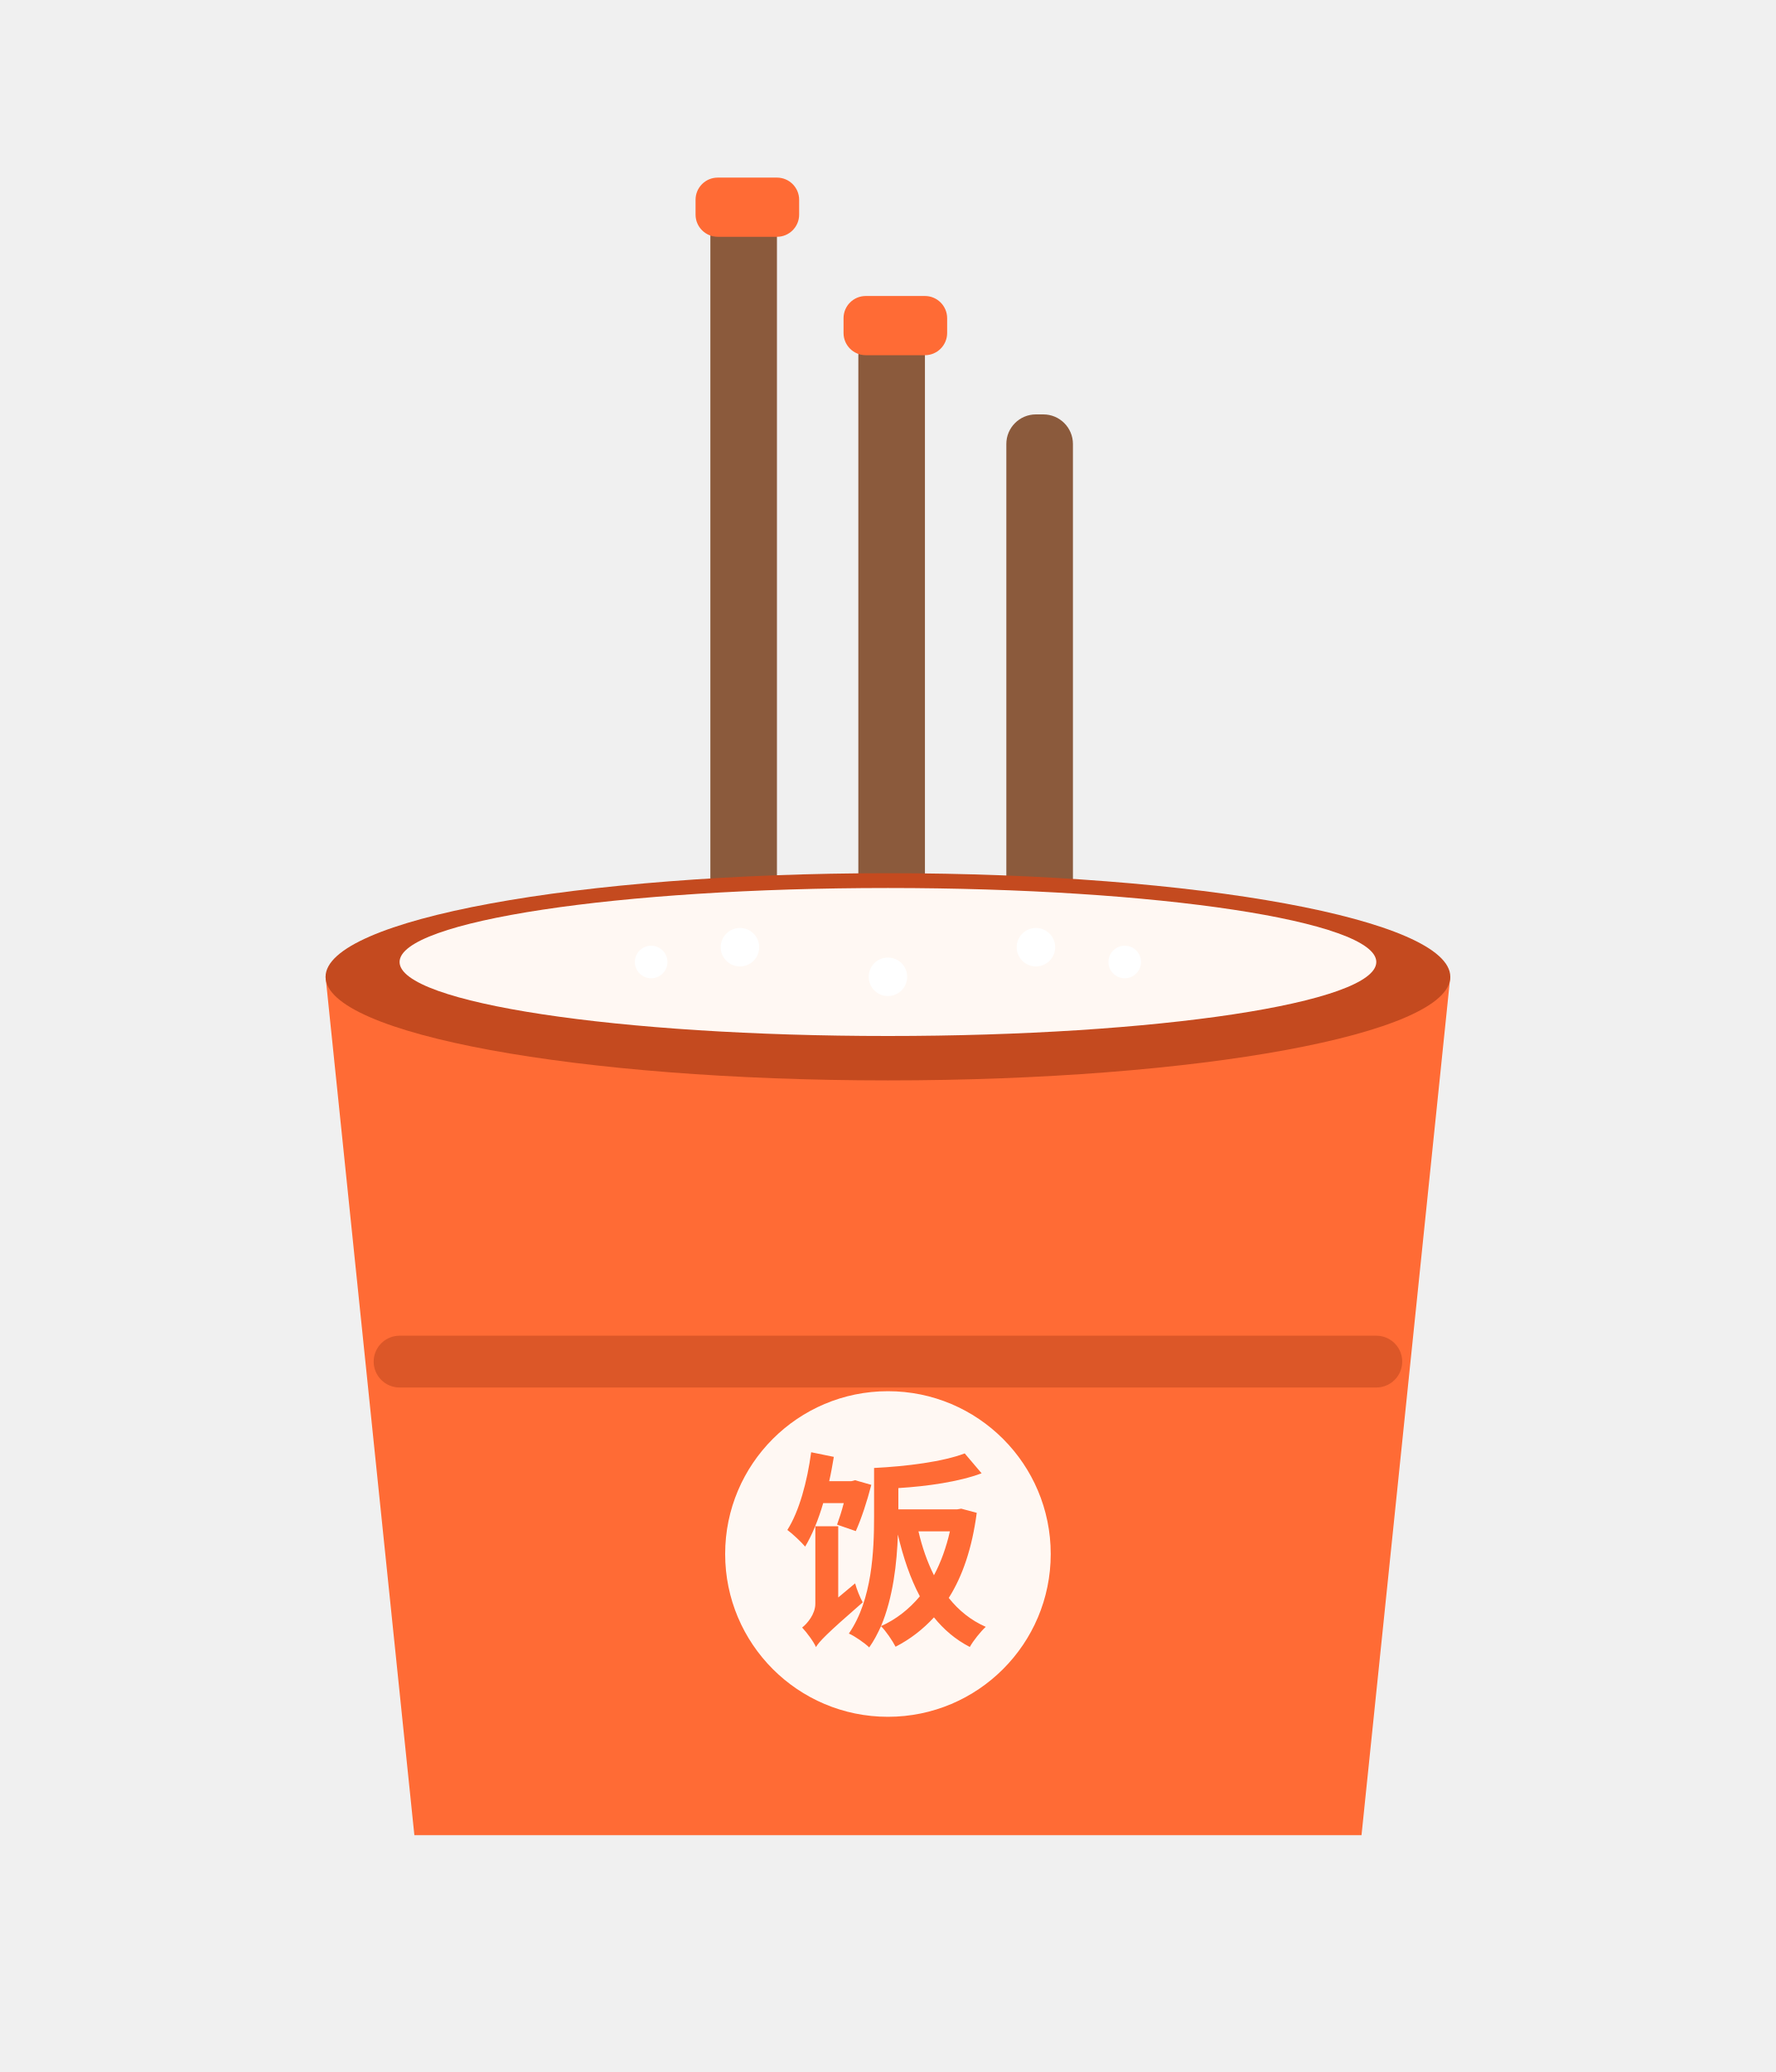
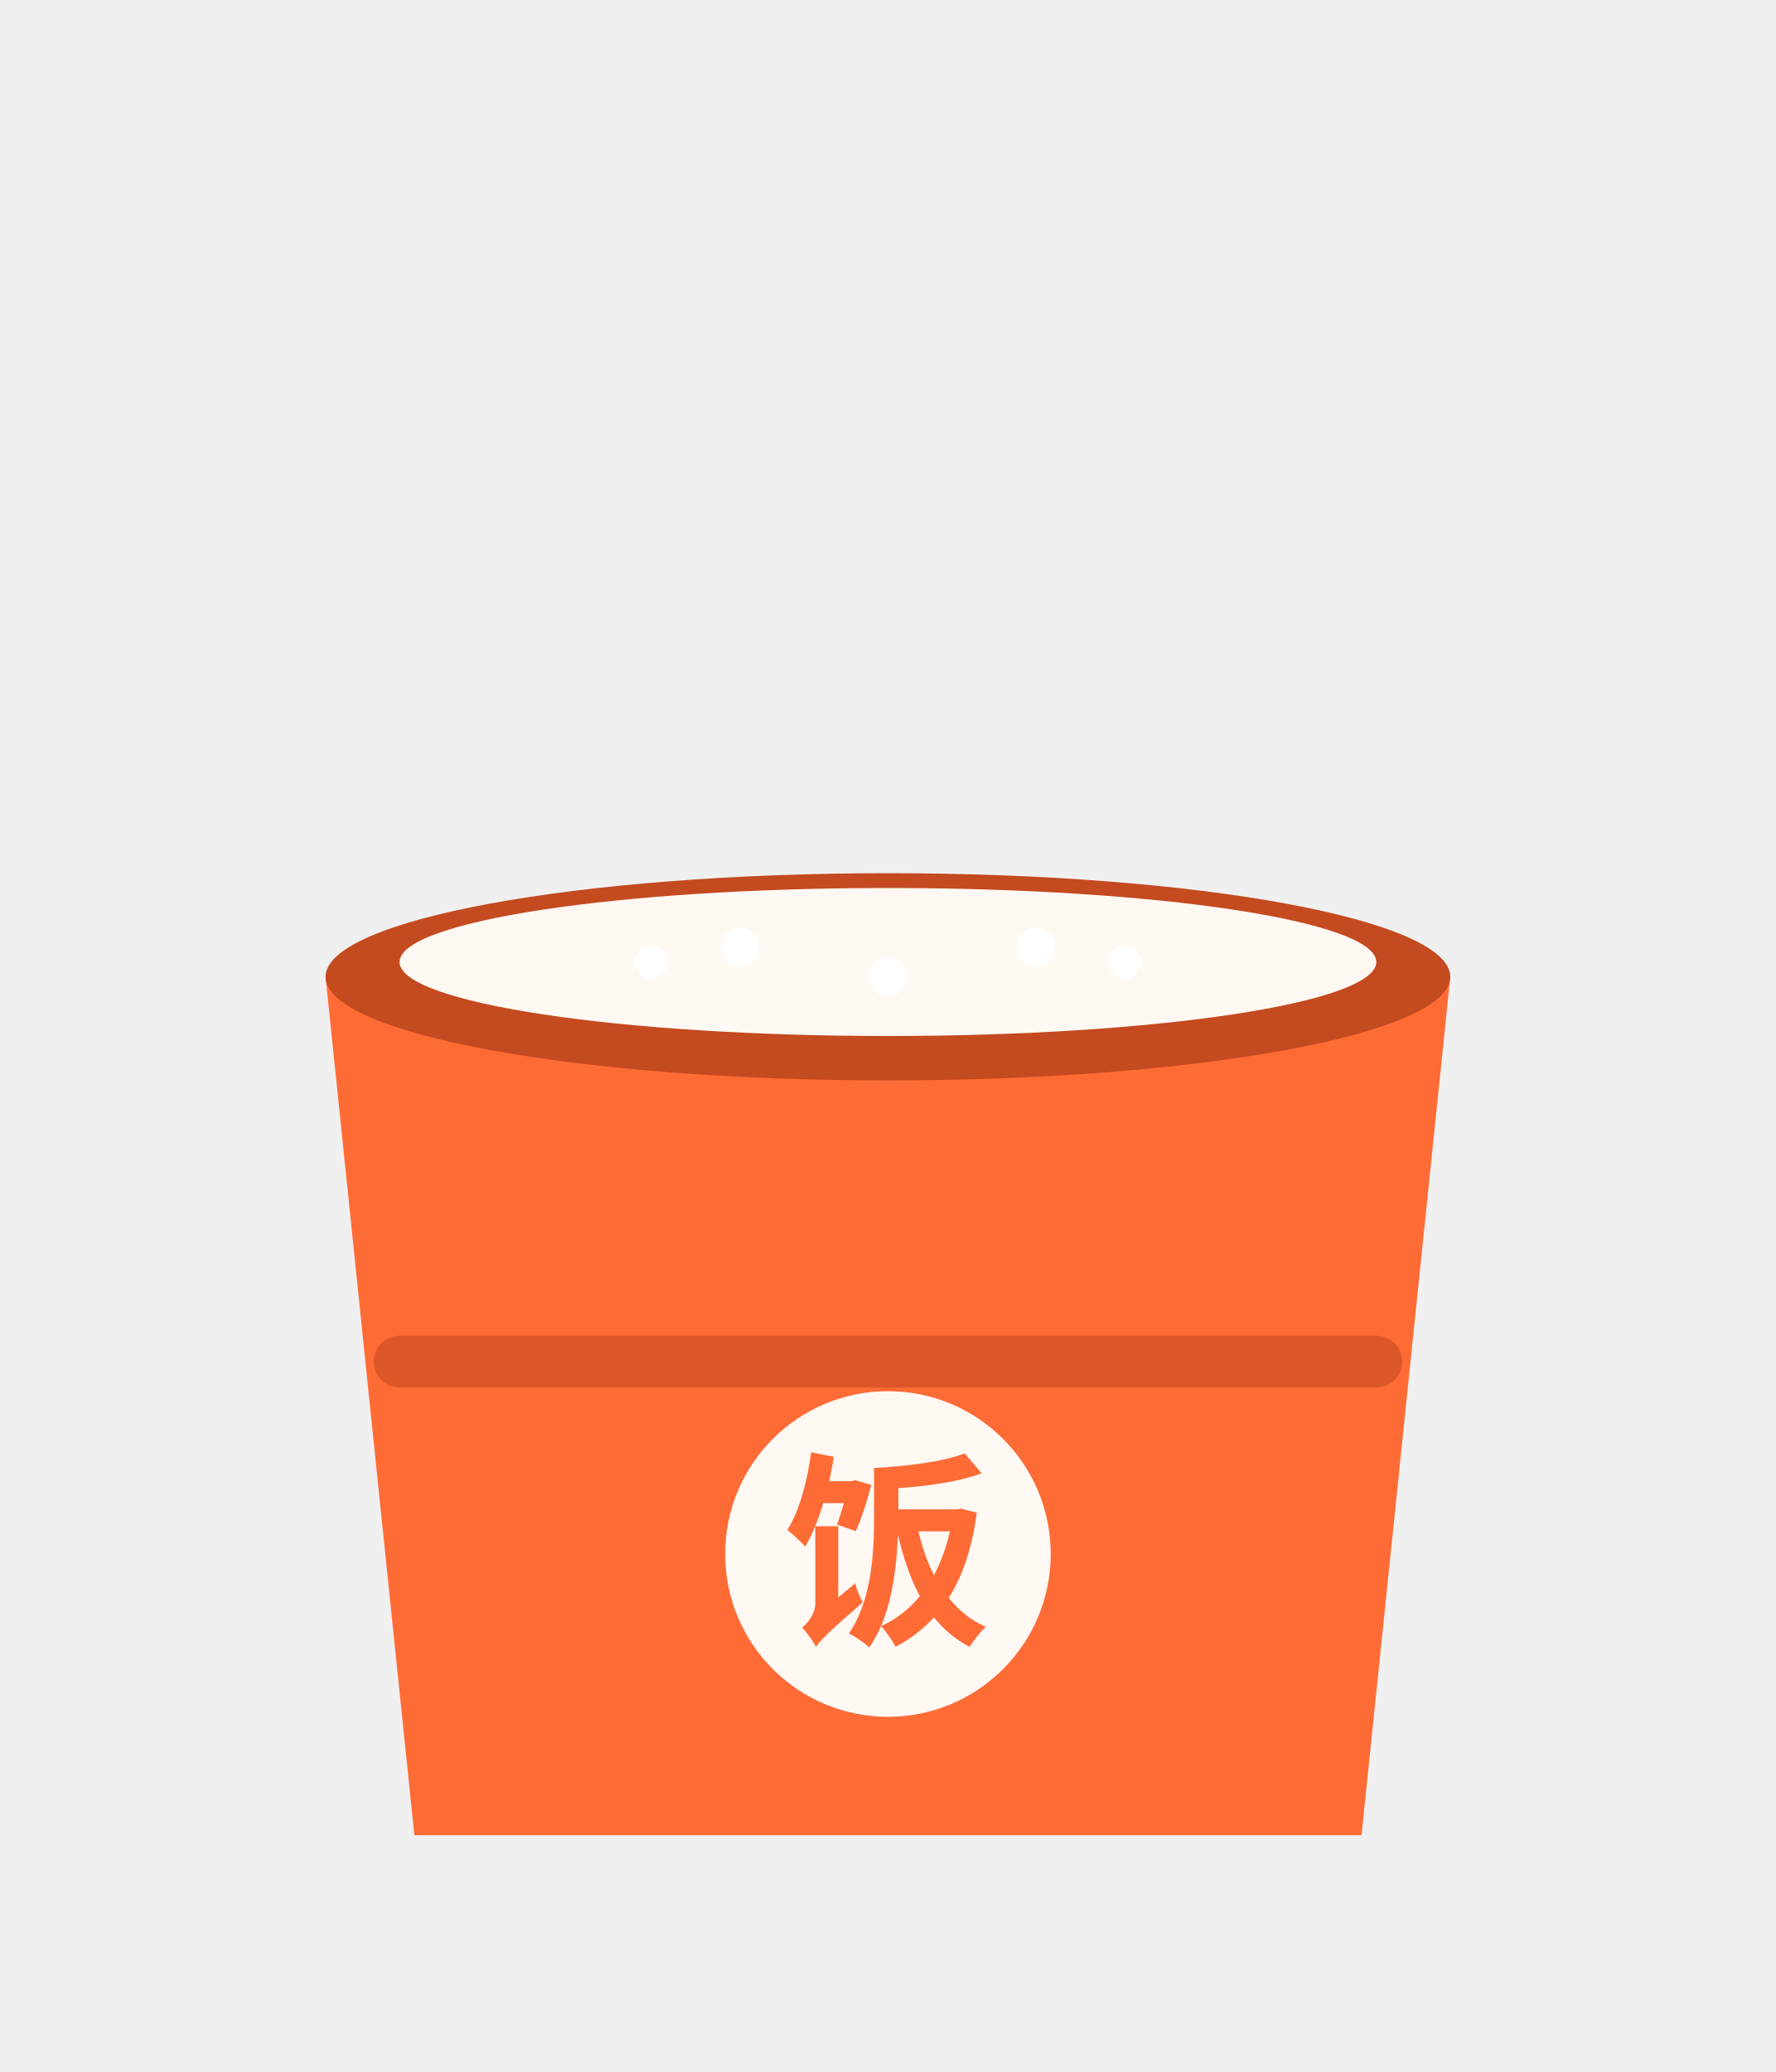
<svg xmlns="http://www.w3.org/2000/svg" viewBox="0 0 120 140" fill="none">
-   <rect x="48" y="14" width="4.5" height="52" rx="2" fill="#8B5A3C" />
-   <rect x="47" y="12" width="7" height="4" rx="1.5" fill="#FF6B35" />
-   <rect x="58" y="22" width="4.5" height="44" rx="2" fill="#8B5A3C" />
-   <rect x="57" y="20" width="7" height="4" rx="1.5" fill="#FF6B35" />
-   <rect x="68" y="28" width="4.5" height="38" rx="2" fill="#8B5A3C" />
  <path d="M 22 66 L 98 66 L 92 124 L 28 124 Z" fill="#FF6B35" />
  <ellipse cx="60" cy="66" rx="38" ry="7" fill="#C44A1F" />
  <ellipse cx="60" cy="65" rx="33" ry="5" fill="#FFF8F3" />
  <circle cx="50" cy="64" r="1.3" fill="#FFFFFF" />
  <circle cx="60" cy="66" r="1.3" fill="#FFFFFF" />
  <circle cx="70" cy="64" r="1.3" fill="#FFFFFF" />
  <circle cx="44" cy="65" r="1.1" fill="#FFFFFF" />
  <circle cx="76" cy="65" r="1.1" fill="#FFFFFF" />
  <path d="M 27 92 L 93 92" stroke="#C44A1F" stroke-width="3.5" stroke-linecap="round" opacity="0.6" />
  <circle cx="60" cy="105" r="11" fill="#FFF8F3" />
  <text x="60" y="110" text-anchor="middle" font-size="14" font-weight="700" fill="#FF6B35" font-family="sans-serif">饭</text>
</svg>
